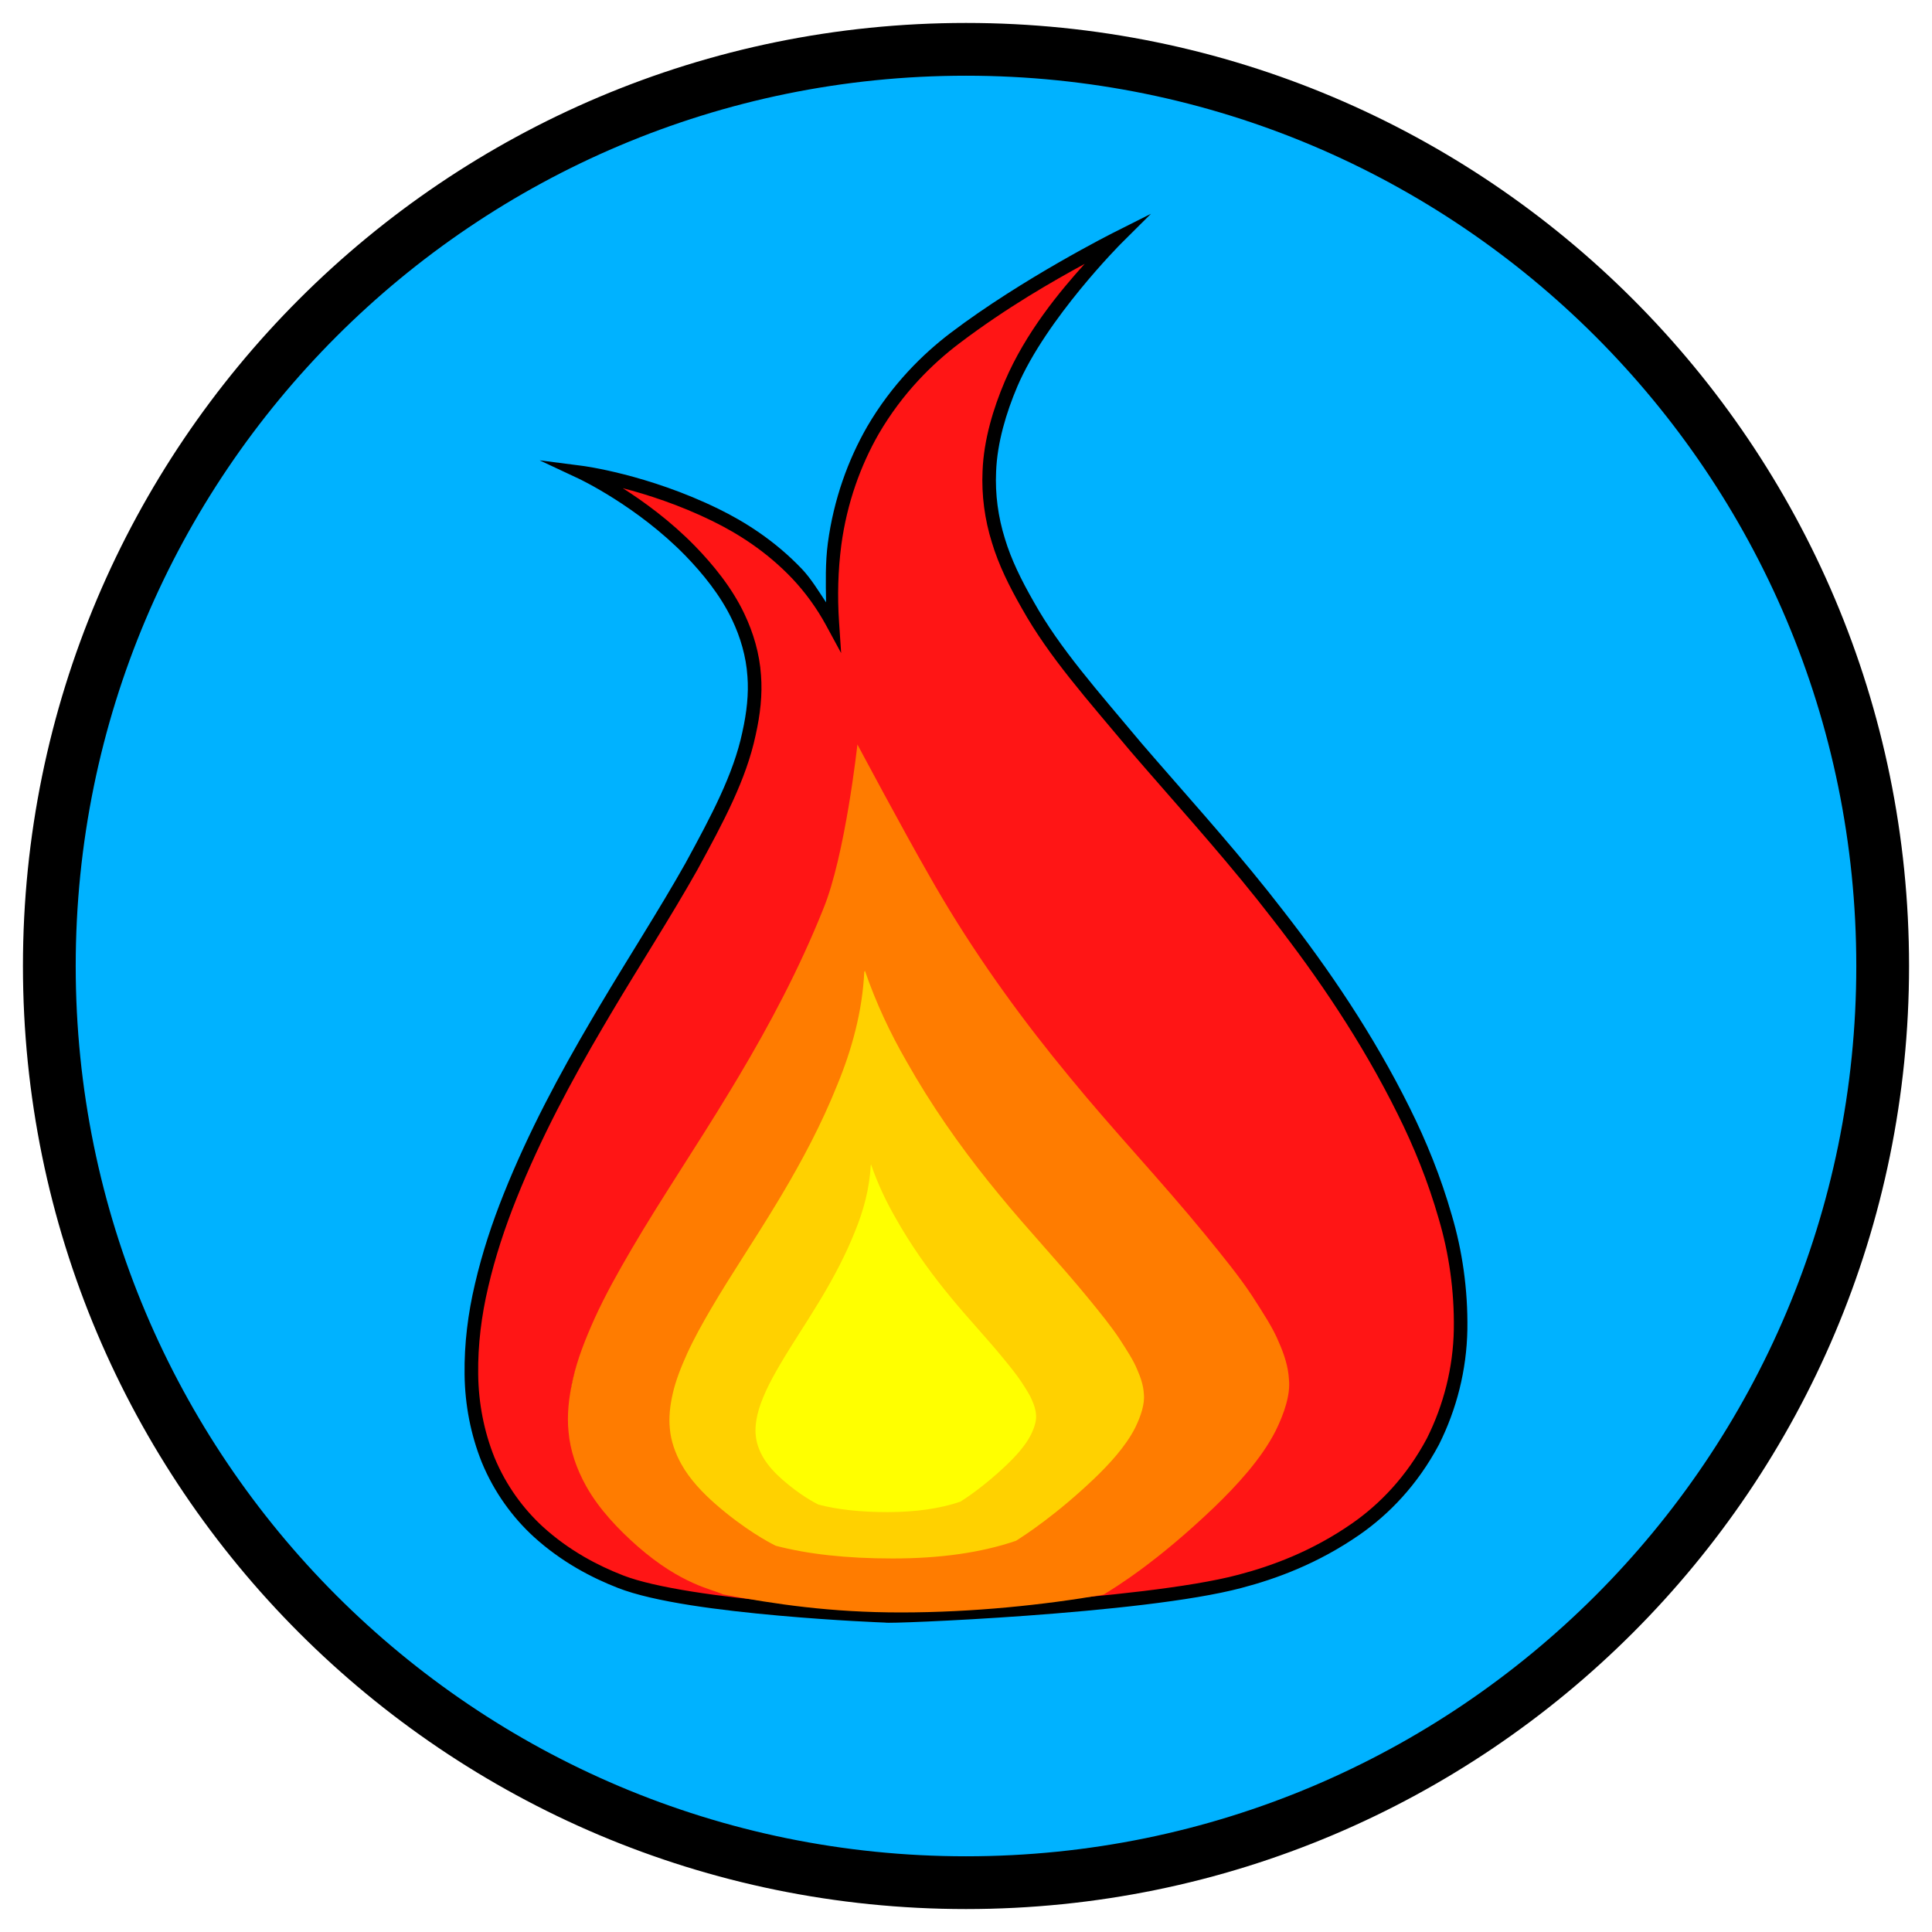
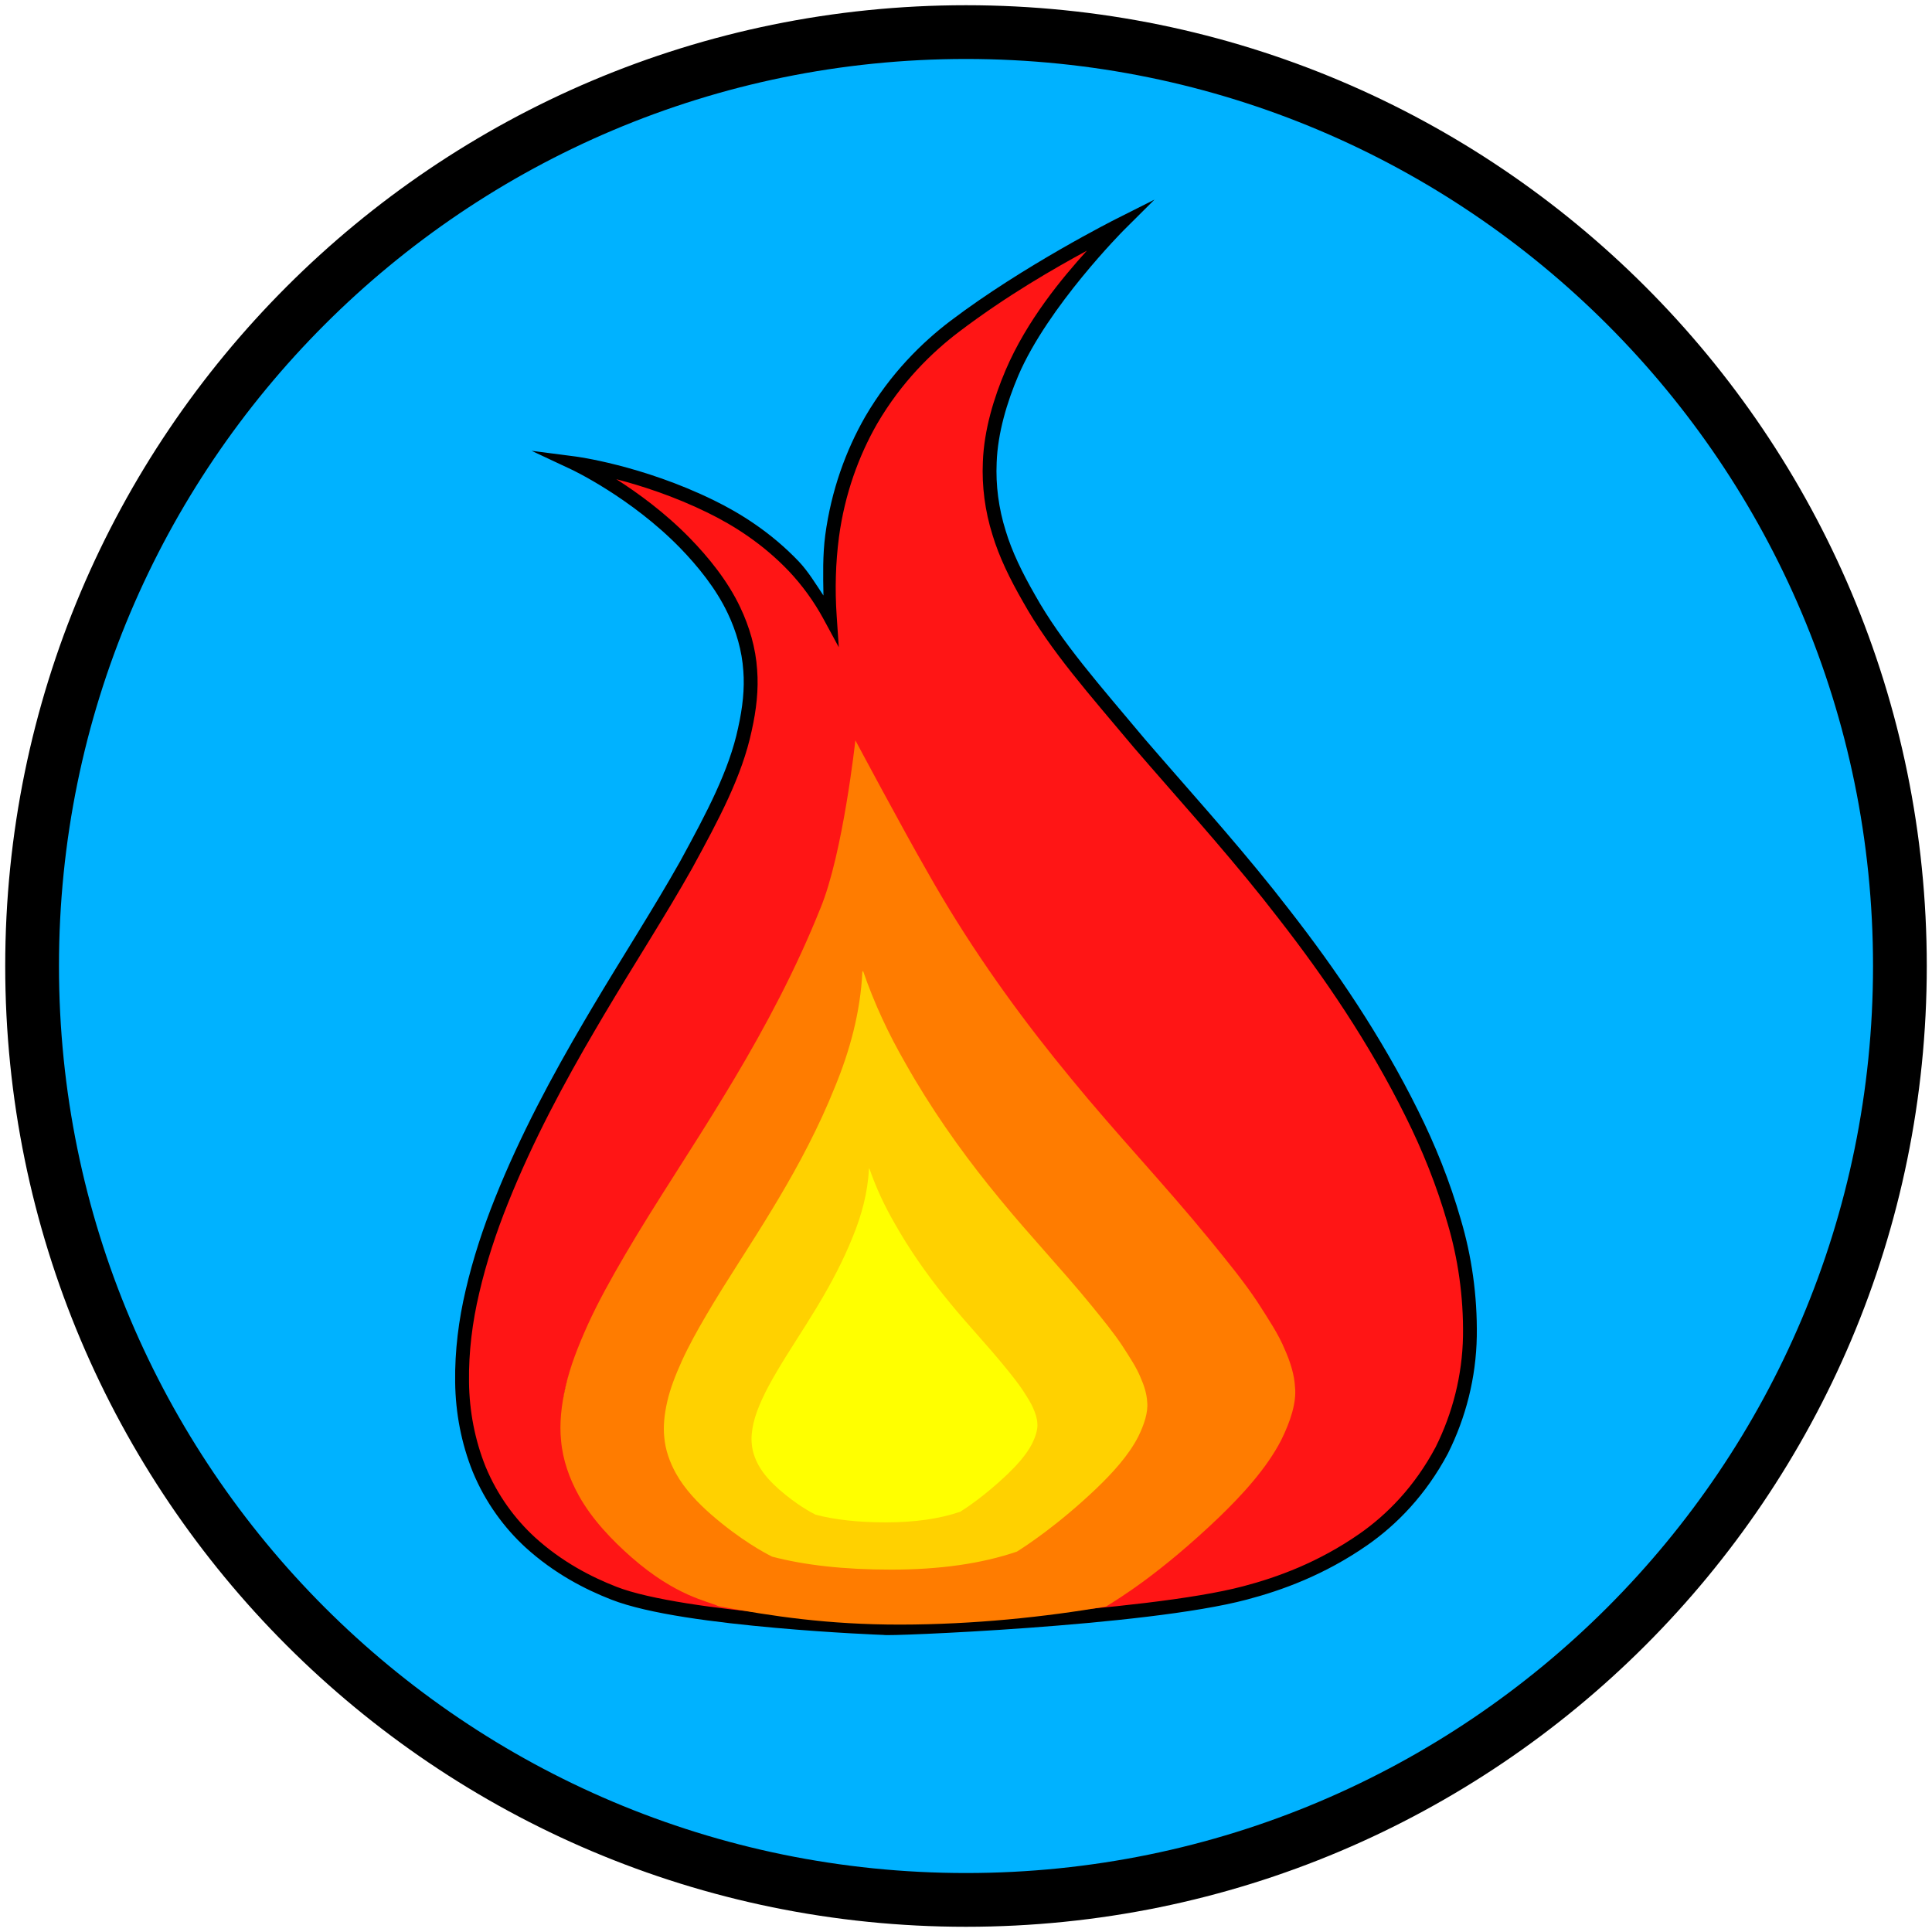
- <svg xmlns="http://www.w3.org/2000/svg" xmlns:xlink="http://www.w3.org/1999/xlink" width="256mm" height="256mm" viewBox="0 0 256 256" version="1.1" id="svg8">
+ <svg xmlns="http://www.w3.org/2000/svg" xmlns:xlink="http://www.w3.org/1999/xlink" width="32mm" height="32mm" viewBox="0 0 32 32" version="1.1" id="svg8">
  <defs id="defs2">
    <linearGradient id="linearGradient1390">
      <stop style="stop-color:#ffb200;stop-opacity:1" offset="0" id="stop1386" />
      <stop style="stop-color:#cb0000;stop-opacity:1" offset="1" id="stop1388" />
    </linearGradient>
    <radialGradient xlink:href="#linearGradient1390" id="radialGradient1392" cx="112.253" cy="236.597" fx="112.253" fy="236.597" r="45.735" gradientUnits="userSpaceOnUse" gradientTransform="matrix(1.497391,-1.284694,1.318743,1.537074,-367.8445,17.14084)" />
  </defs>
-   <g id="layer1" transform="translate(0,-41)">
-     <circle style="opacity:1;fill:#00b2ff;fill-opacity:1;stroke:#000000;stroke-width:6.991;stroke-miterlimit:4;stroke-dasharray:none;stroke-opacity:1" id="path2541" cx="128" cy="169" r="121.464" />
+   <g id="layer1" transform="translate(0,-265)">
    <g id="g2537" transform="matrix(1.353069,0,0,1.353069,-37.75956,-38.07615)" style="stroke:#000000;stroke-width:0;stroke-miterlimit:4;stroke-dasharray:none;stroke-opacity:1">
-       <path style="opacity:1;fill:#ff1515;fill-opacity:1;stroke:none;stroke-width:1.33;stroke-linecap:butt;stroke-linejoin:miter;stroke-miterlimit:6.5;stroke-dasharray:none;stroke-opacity:1" d="m 137.207,81.84 c 0,0 -8.847,4.455 -15.783,9.714 -2.66,2.02 -5.64,4.923 -8.037,9.027 -1.806,3.149 -3.185,6.912 -3.752,11.136 -0.329,2.515 -0.402,5.092 -0.228,7.675 -0.982,-1.813 -2.156,-3.396 -3.421,-4.741 -2.617,-2.754 -5.51,-4.557 -7.994,-5.772 -6.82,-3.344 -13.103,-4.155 -13.103,-4.155 0,0 5.786,2.713 10.611,7.664 1.715,1.766 3.531,3.979 4.7,6.453 0.853,1.787 1.434,3.773 1.564,5.768 0.142,1.803 -0.067,3.701 -0.508,5.664 -0.902,4.255 -3.08,8.328 -5.645,13.033 -2.587,4.594 -5.59,9.229 -8.458,14.065 -0.253,0.427 -0.506,0.857 -0.759,1.29 -3.078,5.241 -6.121,10.884 -8.547,16.956 -1.12,2.799 -2.084,5.704 -2.783,8.716 -0.664,2.813 -1.038,5.74 -0.997,8.701 0.033,2.897 0.588,5.744 1.632,8.353 1.202,2.917 2.971,5.261 4.904,7.041 2.699,2.459 5.611,3.943 8.049,4.894 6.753,2.649 26.179,3.367 26.179,3.367 0,0 -18.05,-3.934 -23.035,-8.293 -1.755,-1.543 -3.516,-2.225 -4.754,-4.467 -0.874,-1.571 -2.188,-3.144 -2.337,-4.903 -0.168,-1.59 -0.475,-3.386 -0.073,-5.157 0.422,-1.856 1.16,-3.735 2.067,-5.749 0.981,-2.152 2.173,-4.291 3.492,-6.544 2.857,-4.875 6.217,-9.824 9.381,-15.074 0.259,-0.427 0.517,-0.856 0.774,-1.287 2.915,-4.891 7.321,-10.386 9.596,-16.074 2.144,-5.19 2.288,-8.049 2.515,-13.863 1.59,4.686 3.485,6.568 5.867,10.699 3.569,6.34 7.653,12.122 11.784,17.283 0.527,0.658 1.057,1.31 1.59,1.955 4.26,5.206 8.647,9.796 12.907,15.001 1.699,2.082 3.212,3.939 4.436,5.786 1.076,1.676 1.998,3.075 2.534,4.393 0.527,1.17 0.913,2.396 0.968,3.538 0.155,1.415 -0.418,3.186 -1.277,4.922 -1.355,2.647 -3.677,5.161 -5.83,7.234 -6.392,6.106 -30.771,10.587 -30.771,10.587 -0.055,0.156 25.111,-0.834 34.656,-3.374 3.305,-0.866 7.334,-2.323 11.375,-5.133 2.748,-1.915 5.466,-4.682 7.539,-8.575 1.674,-3.347 2.639,-7.099 2.705,-10.967 0.058,-3.89 -0.502,-7.625 -1.501,-10.999 -1.064,-3.722 -2.478,-7.192 -4.063,-10.372 -3.564,-7.192 -7.919,-13.559 -12.255,-19.126 -0.523,-0.678 -1.047,-1.346 -1.571,-2.003 -4.096,-5.134 -8.449,-9.921 -12.383,-14.493 -4.303,-5.147 -8.006,-9.275 -10.611,-13.938 -1.24,-2.16 -2.247,-4.217 -2.872,-6.296 -0.698,-2.213 -0.997,-4.533 -0.895,-6.782 0.109,-2.98 1.037,-6.009 2.123,-8.565 2.939,-6.881 10.293,-14.212 10.293,-14.212 z" id="path2509" />
-       <path style="color:#000000;font-style:normal;font-variant:normal;font-weight:normal;font-stretch:normal;font-size:medium;line-height:normal;font-family:sans-serif;font-variant-ligatures:normal;font-variant-position:normal;font-variant-caps:normal;font-variant-numeric:normal;font-variant-alternates:normal;font-feature-settings:normal;text-indent:0;text-align:start;text-decoration:none;text-decoration-line:none;text-decoration-style:solid;text-decoration-color:#000000;letter-spacing:normal;word-spacing:normal;text-transform:none;writing-mode:lr-tb;direction:ltr;text-orientation:mixed;dominant-baseline:auto;baseline-shift:baseline;text-anchor:start;white-space:normal;shape-padding:0;clip-rule:nonzero;display:inline;overflow:visible;visibility:visible;opacity:1;isolation:auto;mix-blend-mode:normal;color-interpolation:sRGB;color-interpolation-filters:linearRGB;solid-color:#000000;solid-opacity:1;vector-effect:none;fill:#000000;fill-opacity:1;fill-rule:nonzero;stroke:none;stroke-width:1.33;stroke-linecap:butt;stroke-linejoin:miter;stroke-miterlimit:6.5;stroke-dasharray:none;stroke-dashoffset:0;stroke-opacity:1;color-rendering:auto;image-rendering:auto;shape-rendering:auto;text-rendering:auto;enable-background:accumulate" d="m 140.621,79.377 -3.713,1.869 c 0,0 -8.876,4.465 -15.885,9.779 h -0.002 c -2.714,2.061 -5.76,5.027 -8.209,9.221 v 0.002 l -0.002,0.004 c -1.847,3.221 -3.254,7.064 -3.834,11.377 v 0.002 0.002 c -0.248,1.902 -0.207,3.852 -0.172,5.797 -0.75,-1.13 -1.471,-2.315 -2.334,-3.232 l -0.002,-0.002 v -0.002 c -2.686,-2.826 -5.65,-4.671 -8.184,-5.91 -6.927,-3.396 -13.311,-4.217 -13.311,-4.217 l -4.221,-0.545 3.854,1.807 c 0,0 5.693,2.678 10.418,7.525 1.685,1.735 3.454,3.903 4.574,6.273 h 0.002 v 0.002 c 0.821,1.72 1.376,3.628 1.5,5.523 v 0.006 l 0.002,0.004 c 0.135,1.716 -0.065,3.547 -0.496,5.465 v 0.004 0.004 c -0.875,4.127 -3.016,8.151 -5.58,12.854 -2.572,4.566 -5.57,9.198 -8.445,14.045 -0.254,0.428 -0.508,0.859 -0.762,1.293 -3.086,5.255 -6.146,10.927 -8.59,17.045 -1.13,2.824 -2.104,5.761 -2.812,8.812 -0.675,2.859 -1.056,5.837 -1.014,8.859 0.034,2.977 0.604,5.903 1.68,8.592 v 0.004 l 0.002,0.002 c 1.242,3.014 3.071,5.437 5.068,7.277 v 0.002 h 0.002 c 2.777,2.53 5.765,4.052 8.254,5.023 3.559,1.396 10.084,2.206 15.805,2.719 5.595,0.501 10.154,0.67 10.361,0.678 2.8e-4,1e-5 0.013,0.002 0.014,0.002 0.047,0.007 0.078,0.008 0.109,0.01 0.022,0.001 0.054,0.001 0.078,0.002 9e-5,0 0.031,0.002 0.031,0.002 v -0.002 c 0.043,0.001 0.079,0.004 0.133,0.004 0.196,7.6e-4 0.472,-0.003 0.826,-0.012 0.708,-0.017 1.727,-0.054 2.98,-0.109 2.507,-0.111 5.951,-0.299 9.697,-0.572 7.492,-0.547 16.156,-1.417 21.049,-2.719 3.354,-0.879 7.464,-2.364 11.586,-5.23 2.826,-1.97 5.622,-4.816 7.746,-8.807 l 0.004,-0.008 0.004,-0.008 c 1.717,-3.433 2.706,-7.282 2.773,-11.254 v -0.002 c 0.059,-3.958 -0.509,-7.756 -1.525,-11.191 l -0.002,-0.006 c -1.076,-3.764 -2.505,-7.269 -4.105,-10.479 v -0.002 c -3.59,-7.243 -7.971,-13.645 -12.324,-19.234 l -0.002,-0.004 c -0.524,-0.68 -1.05,-1.35 -1.576,-2.01 -4.112,-5.153 -8.468,-9.943 -12.393,-14.504 l -0.006,-0.008 c -4.308,-5.153 -7.981,-9.255 -10.535,-13.828 l -0.002,-0.004 -0.002,-0.004 c -1.226,-2.137 -2.209,-4.149 -2.812,-6.156 v -0.004 l -0.002,-0.004 c -0.674,-2.138 -0.964,-4.382 -0.865,-6.551 v -0.004 -0.004 c 0.104,-2.858 1.005,-5.819 2.07,-8.326 v -0.002 c 2.849,-6.669 10.152,-14.002 10.152,-14.002 z m -6.49,4.9 c -2.402,2.661 -5.767,6.687 -7.828,11.514 v 0.002 c -1.106,2.603 -2.062,5.695 -2.176,8.795 -6e-5,0.001 6e-5,0.003 0,0.004 -2e-5,6.4e-4 3e-5,0.001 0,0.002 -0.105,2.323 0.203,4.713 0.922,6.996 0.647,2.15 1.677,4.249 2.928,6.43 2.655,4.752 6.387,8.904 10.682,14.041 l 0.004,0.002 0.002,0.004 c 3.943,4.582 8.291,9.363 12.369,14.475 0.523,0.655 1.044,1.319 1.564,1.994 v 0.002 l 0.002,0.002 c 4.318,5.543 8.645,11.873 12.184,19.012 v 0.002 c 1.57,3.148 2.969,6.58 4.02,10.258 v 0.004 l 0.002,0.002 c 0.98,3.311 1.53,6.981 1.473,10.801 -0.064,3.763 -1.004,7.415 -2.633,10.674 -2.019,3.79 -4.658,6.472 -7.326,8.332 -3.959,2.753 -7.906,4.184 -11.162,5.037 h -0.002 c -4.653,1.238 -13.344,2.133 -20.807,2.678 -2.564,0.187 -4.562,0.283 -6.637,0.393 2.346,-0.513 2.871,-0.528 6.121,-1.416 6.925,-1.892 14.624,-4.456 18.066,-7.744 h 0.002 v -0.002 c 2.174,-2.094 4.544,-4.641 5.961,-7.41 l 0.002,-0.004 0.002,-0.004 c 0.884,-1.785 1.514,-3.623 1.34,-5.27 -0.065,-1.257 -0.473,-2.539 -1.016,-3.746 -0.575,-1.409 -1.515,-2.822 -2.586,-4.49 l -0.002,-0.006 -0.002,-0.004 c -1.25,-1.886 -2.778,-3.756 -4.477,-5.838 -4.28,-5.231 -8.669,-9.821 -12.908,-15.002 v -0.002 c -0.531,-0.643 -1.059,-1.292 -1.584,-1.947 -4.113,-5.139 -8.177,-10.892 -11.725,-17.193 l -0.002,-0.004 -0.002,-0.002 c -2.415,-4.187 -4.257,-5.995 -5.812,-10.58 l -1.154,-3.402 -0.141,3.59 c -0.227,5.812 -0.35,8.515 -2.465,13.635 l -0.002,0.004 -0.002,0.004 c -2.221,5.55 -6.595,11.022 -9.549,15.979 -0.256,0.429 -0.513,0.857 -0.771,1.283 l -0.002,0.002 c -3.152,5.23 -6.512,10.178 -9.385,15.08 -1.324,2.261 -2.527,4.42 -3.523,6.605 l -0.002,0.002 c -0.915,2.032 -1.669,3.95 -2.107,5.875 -0.439,1.932 -0.109,3.806 0.057,5.361 5.4e-5,6.5e-4 -5.5e-5,0.001 0,0.002 0.174,2.053 1.592,3.68 2.42,5.168 1.339,2.423 3.235,3.182 4.896,4.643 v 0.002 c 2.717,2.376 8.472,4.381 13.635,5.918 1.542,0.459 1.571,0.405 2.896,0.754 -1.574,-0.102 -1.637,-0.06 -3.557,-0.232 -5.681,-0.509 -12.244,-1.38 -15.437,-2.633 l -0.002,-0.002 c -2.386,-0.931 -5.219,-2.376 -7.84,-4.764 l -0.002,-0.002 c -1.865,-1.719 -3.572,-3.98 -4.734,-6.797 l -0.002,-0.006 c -1.011,-2.528 -1.55,-5.292 -1.582,-8.107 v -0.002 c -0.04,-2.899 0.325,-5.772 0.979,-8.539 v -0.002 c 0.69,-2.973 1.644,-5.846 2.754,-8.619 2.407,-6.026 5.433,-11.641 8.502,-16.867 h 0.002 v -0.002 c 0.252,-0.431 0.504,-0.86 0.756,-1.285 2.859,-4.821 5.864,-9.459 8.465,-14.078 l 0.002,-0.004 0.002,-0.004 c 2.565,-4.705 4.781,-8.824 5.711,-13.205 v -0.002 c 0.451,-2.006 0.671,-3.964 0.523,-5.852 v -0.002 c -0.137,-2.094 -0.743,-4.155 -1.627,-6.008 v -0.002 c -1.217,-2.575 -3.079,-4.832 -4.824,-6.629 l -0.002,-0.002 c -2.404,-2.467 -5.02,-4.361 -7.084,-5.678 2.37,0.615 5.514,1.616 8.807,3.23 v 0.002 c 2.433,1.19 5.256,2.951 7.805,5.633 1.226,1.304 2.366,2.841 3.318,4.6 l 1.455,2.684 -0.205,-3.047 c -0.172,-2.54 -0.1,-5.072 0.223,-7.541 v -0.002 c 0.555,-4.132 1.905,-7.811 3.668,-10.887 2.345,-4.015 5.257,-6.855 7.863,-8.834 4.663,-3.536 9.216,-6.127 12.305,-7.807 z m -21.197,53.547 c 1.399,3.046 2.949,5.249 4.816,8.486 l -0.002,-0.006 c 3.591,6.378 7.695,12.19 11.844,17.373 0.529,0.661 1.061,1.313 1.596,1.961 4.28,5.23 8.667,9.82 12.906,15 1.699,2.082 3.198,3.925 4.396,5.732 1.076,1.675 1.976,3.054 2.473,4.275 l 0.004,0.012 0.006,0.012 c 0.505,1.122 0.861,2.282 0.91,3.297 v 0.019 l 0.002,0.019 c 0.129,1.179 -0.379,2.874 -1.211,4.555 -1.293,2.522 -3.566,5 -5.695,7.051 -2.951,2.817 -10.635,5.545 -17.496,7.42 -6.762,1.847 -12.57,2.917 -12.744,2.949 -0.213,-0.047 -4.383,-0.957 -9.365,-2.439 -5.108,-1.52 -10.869,-3.662 -13.137,-5.645 v 0.002 c -1.848,-1.624 -3.475,-2.231 -4.611,-4.289 v -0.002 c -0.92,-1.654 -2.132,-3.172 -2.256,-4.637 v -0.006 l -0.002,-0.008 c -0.171,-1.622 -0.449,-3.335 -0.084,-4.939 0.407,-1.787 1.125,-3.626 2.023,-5.621 v -0.002 c 0.966,-2.118 2.147,-4.236 3.461,-6.48 v -0.002 c 2.841,-4.847 6.199,-9.796 9.375,-15.064 l 0.002,-0.002 c 0.26,-0.428 0.518,-0.857 0.775,-1.289 2.875,-4.825 7.307,-10.337 9.639,-16.16 1.796,-4.347 2.154,-7.444 2.375,-11.572 z" id="path859" />
-       <path id="path2495" d="m 108.519,147.478 c -2.349,5.871 -5.266,11.34 -8.275,16.39 -0.265,0.445 -0.532,0.887 -0.799,1.328 -3.267,5.42 -6.736,10.529 -9.685,15.562 -1.362,2.326 -2.592,4.534 -3.605,6.756 -0.936,2.079 -1.698,4.019 -2.134,5.935 -0.416,1.828 -0.608,3.581 -0.435,5.222 0.153,1.816 0.796,3.644 1.699,5.266 1.278,2.314 3.25,4.344 5.061,5.937 4.345,3.8 7.335,4.196 8.367,4.707 5.131,0.958 10.517,1.772 17.468,1.767 7.021,-0.005 13.978,-0.734 19.798,-1.743 1.244,-0.776 5.147,-3.127 10.815,-8.54 2.222,-2.14 4.62,-4.736 6.018,-7.468 0.887,-1.792 1.479,-3.621 1.319,-5.081 -0.057,-1.179 -0.456,-2.445 -0.999,-3.652 -0.553,-1.361 -1.505,-2.805 -2.616,-4.535 -1.264,-1.907 -2.826,-3.824 -4.58,-5.973 -4.398,-5.374 -8.927,-10.113 -13.325,-15.487 -0.55,-0.666 -1.097,-1.339 -1.641,-2.018 -4.265,-5.328 -8.481,-11.298 -12.166,-17.843 -2.419,-4.195 -6.932,-12.662 -6.932,-12.662 0,0 -1.186,10.888 -3.353,16.133 z" style="opacity:1;fill:#ff7c00;fill-opacity:1;stroke:#000000;stroke-width:0;stroke-miterlimit:4;stroke-dasharray:none;stroke-opacity:1" />
-       <path style="opacity:1;fill:#ffd100;fill-opacity:1;stroke:#000000;stroke-width:0;stroke-miterlimit:4;stroke-dasharray:none;stroke-opacity:1" d="m 112.613,153.518 c -0.022,0.032 -0.045,0.063 -0.068,0.095 -0.187,3.861 -1.209,7.595 -2.635,11.047 -1.546,3.863 -3.465,7.462 -5.445,10.785 -0.174,0.293 -0.35,0.584 -0.526,0.874 -2.149,3.566 -4.432,6.928 -6.373,10.24 -0.896,1.53 -1.705,2.983 -2.372,4.445 -0.616,1.368 -1.117,2.644 -1.404,3.905 -0.274,1.203 -0.4,2.357 -0.286,3.436 0.101,1.195 0.524,2.398 1.118,3.465 0.841,1.523 2.138,2.858 3.33,3.906 2.859,2.5 5.243,3.764 5.922,4.101 3.1,0.814 6.894,1.249 11.468,1.246 4.62,-0.003 8.643,-0.563 12.059,-1.732 0.819,-0.51 3.965,-2.559 7.694,-6.121 1.462,-1.408 3.04,-3.116 3.96,-4.914 0.584,-1.179 0.973,-2.382 0.868,-3.344 -0.037,-0.776 -0.3,-1.609 -0.657,-2.403 -0.364,-0.896 -0.99,-1.846 -1.722,-2.984 -0.832,-1.255 -1.86,-2.516 -3.014,-3.93 -2.894,-3.536 -5.874,-6.654 -8.768,-10.19 -0.362,-0.438 -0.722,-0.881 -1.08,-1.328 -2.806,-3.506 -5.581,-7.434 -8.005,-11.741 -1.592,-2.76 -2.992,-5.732 -4.065,-8.858 z" id="path2529" />
-       <path id="path2531" d="m 113.215,172.494 c -0.013,0.019 -0.027,0.037 -0.04,0.056 -0.111,2.283 -0.715,4.491 -1.558,6.532 -0.914,2.284 -2.049,4.412 -3.22,6.377 -0.103,0.173 -0.207,0.345 -0.311,0.517 -1.271,2.109 -2.621,4.097 -3.768,6.055 -0.53,0.905 -1.008,1.764 -1.403,2.628 -0.364,0.809 -0.661,1.564 -0.83,2.309 -0.162,0.711 -0.237,1.393 -0.169,2.032 0.06,0.707 0.31,1.418 0.661,2.049 0.497,0.9 1.264,1.69 1.969,2.31 1.69,1.478 3.1,2.226 3.502,2.425 1.833,0.481 4.076,0.739 6.781,0.737 2.732,-0.002 5.11,-0.333 7.13,-1.024 0.484,-0.302 2.345,-1.513 4.55,-3.619 0.864,-0.833 1.797,-1.843 2.342,-2.906 0.345,-0.697 0.575,-1.409 0.513,-1.977 -0.022,-0.459 -0.177,-0.951 -0.389,-1.421 -0.215,-0.53 -0.586,-1.091 -1.018,-1.765 -0.492,-0.742 -1.1,-1.488 -1.782,-2.324 -1.711,-2.091 -3.473,-3.935 -5.184,-6.025 -0.214,-0.259 -0.427,-0.521 -0.638,-0.785 -1.659,-2.073 -3.3,-4.396 -4.733,-6.942 -0.941,-1.632 -1.769,-3.389 -2.404,-5.237 z" style="opacity:1;fill:#ffff00;fill-opacity:1;stroke:#000000;stroke-width:0;stroke-miterlimit:4;stroke-dasharray:none;stroke-opacity:1" />
+       <g id="g842" transform="matrix(0.1273498,0,0,0.1273498,24.13041,216.3268)">
+         <circle r="121.464" cy="169" cx="128" id="path2541" style="opacity:1;fill:#00b2ff;fill-opacity:1;stroke:#000000;stroke-width:6.991;stroke-miterlimit:4;stroke-dasharray:none;stroke-opacity:1" transform="matrix(0.7390609,0,0,0.7390609,27.90661,28.14059)" />
+         <path id="path2509" d="m 137.207,81.84 c 0,0 -8.847,4.455 -15.783,9.714 -2.66,2.02 -5.64,4.923 -8.037,9.027 -1.806,3.149 -3.185,6.912 -3.752,11.136 -0.329,2.515 -0.402,5.092 -0.228,7.675 -0.982,-1.813 -2.156,-3.396 -3.421,-4.741 -2.617,-2.754 -5.51,-4.557 -7.994,-5.772 -6.82,-3.344 -13.103,-4.155 -13.103,-4.155 0,0 5.786,2.713 10.611,7.664 1.715,1.766 3.531,3.979 4.7,6.453 0.853,1.787 1.434,3.773 1.564,5.768 0.142,1.803 -0.067,3.701 -0.508,5.664 -0.902,4.255 -3.08,8.328 -5.645,13.033 -2.587,4.594 -5.59,9.229 -8.458,14.065 -0.253,0.427 -0.506,0.857 -0.759,1.29 -3.078,5.241 -6.121,10.884 -8.547,16.956 -1.12,2.799 -2.084,5.704 -2.783,8.716 -0.664,2.813 -1.038,5.74 -0.997,8.701 0.033,2.897 0.588,5.744 1.632,8.353 1.202,2.917 2.971,5.261 4.904,7.041 2.699,2.459 5.611,3.943 8.049,4.894 6.753,2.649 26.179,3.367 26.179,3.367 0,0 -18.05,-3.934 -23.035,-8.293 -1.755,-1.543 -3.516,-2.225 -4.754,-4.467 -0.874,-1.571 -2.188,-3.144 -2.337,-4.903 -0.168,-1.59 -0.475,-3.386 -0.073,-5.157 0.422,-1.856 1.16,-3.735 2.067,-5.749 0.981,-2.152 2.173,-4.291 3.492,-6.544 2.857,-4.875 6.217,-9.824 9.381,-15.074 0.259,-0.427 0.517,-0.856 0.774,-1.287 2.915,-4.891 7.321,-10.386 9.596,-16.074 2.144,-5.19 2.288,-8.049 2.515,-13.863 1.59,4.686 3.485,6.568 5.867,10.699 3.569,6.34 7.653,12.122 11.784,17.283 0.527,0.658 1.057,1.31 1.59,1.955 4.26,5.206 8.647,9.796 12.907,15.001 1.699,2.082 3.212,3.939 4.436,5.786 1.076,1.676 1.998,3.075 2.534,4.393 0.527,1.17 0.913,2.396 0.968,3.538 0.155,1.415 -0.418,3.186 -1.277,4.922 -1.355,2.647 -3.677,5.161 -5.83,7.234 -6.392,6.106 -30.771,10.587 -30.771,10.587 -0.055,0.156 25.111,-0.834 34.656,-3.374 3.305,-0.866 7.334,-2.323 11.375,-5.133 2.748,-1.915 5.466,-4.682 7.539,-8.575 1.674,-3.347 2.639,-7.099 2.705,-10.967 0.058,-3.89 -0.502,-7.625 -1.501,-10.999 -1.064,-3.722 -2.478,-7.192 -4.063,-10.372 -3.564,-7.192 -7.919,-13.559 -12.255,-19.126 -0.523,-0.678 -1.047,-1.346 -1.571,-2.003 -4.096,-5.134 -8.449,-9.921 -12.383,-14.493 -4.303,-5.147 -8.006,-9.275 -10.611,-13.938 -1.24,-2.16 -2.247,-4.217 -2.872,-6.296 -0.698,-2.213 -0.997,-4.533 -0.895,-6.782 0.109,-2.98 1.037,-6.009 2.123,-8.565 2.939,-6.881 10.293,-14.212 10.293,-14.212 z" style="opacity:1;fill:#ff1515;fill-opacity:1;stroke:none;stroke-width:1.33;stroke-linecap:butt;stroke-linejoin:miter;stroke-miterlimit:6.5;stroke-dasharray:none;stroke-opacity:1" />
+         <path id="path859" d="m 140.621,79.377 -3.713,1.869 c 0,0 -8.876,4.465 -15.885,9.779 h -0.002 c -2.714,2.061 -5.76,5.027 -8.209,9.221 v 0.002 l -0.002,0.004 c -1.847,3.221 -3.254,7.064 -3.834,11.377 v 0.002 0.002 c -0.248,1.902 -0.207,3.852 -0.172,5.797 -0.75,-1.13 -1.471,-2.315 -2.334,-3.232 l -0.002,-0.002 v -0.002 c -2.686,-2.826 -5.65,-4.671 -8.184,-5.91 -6.927,-3.396 -13.311,-4.217 -13.311,-4.217 l -4.221,-0.545 3.854,1.807 c 0,0 5.693,2.678 10.418,7.525 1.685,1.735 3.454,3.903 4.574,6.273 h 0.002 v 0.002 c 0.821,1.72 1.376,3.628 1.5,5.523 v 0.006 l 0.002,0.004 c 0.135,1.716 -0.065,3.547 -0.496,5.465 v 0.004 0.004 c -0.875,4.127 -3.016,8.151 -5.58,12.854 -2.572,4.566 -5.57,9.198 -8.445,14.045 -0.254,0.428 -0.508,0.859 -0.762,1.293 -3.086,5.255 -6.146,10.927 -8.59,17.045 -1.13,2.824 -2.104,5.761 -2.812,8.812 -0.675,2.859 -1.056,5.837 -1.014,8.859 0.034,2.977 0.604,5.903 1.68,8.592 v 0.004 l 0.002,0.002 c 1.242,3.014 3.071,5.437 5.068,7.277 v 0.002 h 0.002 c 2.777,2.53 5.765,4.052 8.254,5.023 3.559,1.396 10.084,2.206 15.805,2.719 5.595,0.501 10.154,0.67 10.361,0.678 2.8e-4,1e-5 0.013,0.002 0.014,0.002 0.047,0.007 0.078,0.008 0.109,0.01 0.022,0.001 0.054,0.001 0.078,0.002 9e-5,0 0.031,0.002 0.031,0.002 v -0.002 c 0.043,0.001 0.079,0.004 0.133,0.004 0.196,7.6e-4 0.472,-0.003 0.826,-0.012 0.708,-0.017 1.727,-0.054 2.98,-0.109 2.507,-0.111 5.951,-0.299 9.697,-0.572 7.492,-0.547 16.156,-1.417 21.049,-2.719 3.354,-0.879 7.464,-2.364 11.586,-5.23 2.826,-1.97 5.622,-4.816 7.746,-8.807 l 0.004,-0.008 0.004,-0.008 c 1.717,-3.433 2.706,-7.282 2.773,-11.254 v -0.002 c 0.059,-3.958 -0.509,-7.756 -1.525,-11.191 l -0.002,-0.006 c -1.076,-3.764 -2.505,-7.269 -4.105,-10.479 v -0.002 c -3.59,-7.243 -7.971,-13.645 -12.324,-19.234 l -0.002,-0.004 c -0.524,-0.68 -1.05,-1.35 -1.576,-2.01 -4.112,-5.153 -8.468,-9.943 -12.393,-14.504 l -0.006,-0.008 c -4.308,-5.153 -7.981,-9.255 -10.535,-13.828 l -0.002,-0.004 -0.002,-0.004 c -1.226,-2.137 -2.209,-4.149 -2.812,-6.156 v -0.004 l -0.002,-0.004 c -0.674,-2.138 -0.964,-4.382 -0.865,-6.551 v -0.004 -0.004 c 0.104,-2.858 1.005,-5.819 2.07,-8.326 v -0.002 c 2.849,-6.669 10.152,-14.002 10.152,-14.002 z m -6.49,4.9 c -2.402,2.661 -5.767,6.687 -7.828,11.514 v 0.002 c -1.106,2.603 -2.062,5.695 -2.176,8.795 -6e-5,10e-4 6e-5,0.003 0,0.004 -2e-5,6.4e-4 3e-5,0.001 0,0.002 -0.105,2.323 0.203,4.713 0.922,6.996 0.647,2.15 1.677,4.249 2.928,6.43 2.655,4.752 6.387,8.904 10.682,14.041 l 0.004,0.002 0.002,0.004 c 3.943,4.582 8.291,9.363 12.369,14.475 0.523,0.655 1.044,1.319 1.564,1.994 v 0.002 l 0.002,0.002 c 4.318,5.543 8.645,11.873 12.184,19.012 v 0.002 c 1.57,3.148 2.969,6.58 4.02,10.258 v 0.004 l 0.002,0.002 c 0.98,3.311 1.53,6.981 1.473,10.801 -0.064,3.763 -1.004,7.415 -2.633,10.674 -2.019,3.79 -4.658,6.472 -7.326,8.332 -3.959,2.753 -7.906,4.184 -11.162,5.037 h -0.002 c -4.653,1.238 -13.344,2.133 -20.807,2.678 -2.564,0.187 -4.562,0.283 -6.637,0.393 2.346,-0.513 2.871,-0.528 6.121,-1.416 6.925,-1.892 14.624,-4.456 18.066,-7.744 h 0.002 v -0.002 c 2.174,-2.094 4.544,-4.641 5.961,-7.41 l 0.002,-0.004 0.002,-0.004 c 0.884,-1.785 1.514,-3.623 1.34,-5.27 -0.065,-1.257 -0.473,-2.539 -1.016,-3.746 -0.575,-1.409 -1.515,-2.822 -2.586,-4.49 l -0.002,-0.006 -0.002,-0.004 c -1.25,-1.886 -2.778,-3.756 -4.477,-5.838 -4.28,-5.231 -8.669,-9.821 -12.908,-15.002 v -0.002 c -0.531,-0.643 -1.059,-1.292 -1.584,-1.947 -4.113,-5.139 -8.177,-10.892 -11.725,-17.193 l -0.002,-0.004 -0.002,-0.002 c -2.415,-4.187 -4.257,-5.995 -5.812,-10.58 l -1.154,-3.402 -0.141,3.59 c -0.227,5.812 -0.35,8.515 -2.465,13.635 l -0.002,0.004 -0.002,0.004 c -2.221,5.55 -6.595,11.022 -9.549,15.979 -0.256,0.429 -0.513,0.857 -0.771,1.283 l -0.002,0.002 c -3.152,5.23 -6.512,10.178 -9.385,15.08 -1.324,2.261 -2.527,4.42 -3.523,6.605 l -0.002,0.002 c -0.915,2.032 -1.669,3.95 -2.107,5.875 -0.439,1.932 -0.109,3.806 0.057,5.361 5.4e-5,6.5e-4 -5.5e-5,10e-4 0,0.002 0.174,2.053 1.592,3.68 2.42,5.168 1.339,2.423 3.235,3.182 4.896,4.643 v 0.002 c 2.717,2.376 8.472,4.381 13.635,5.918 1.542,0.459 1.571,0.405 2.896,0.754 -1.574,-0.102 -1.637,-0.06 -3.557,-0.232 -5.681,-0.509 -12.244,-1.38 -15.438,-2.633 l -0.002,-0.002 c -2.386,-0.931 -5.219,-2.376 -7.84,-4.764 l -0.002,-0.002 c -1.865,-1.719 -3.572,-3.98 -4.734,-6.797 l -0.002,-0.006 c -1.011,-2.528 -1.55,-5.292 -1.582,-8.107 v -0.002 c -0.04,-2.899 0.325,-5.772 0.979,-8.539 v -0.002 c 0.69,-2.973 1.644,-5.846 2.754,-8.619 2.407,-6.026 5.433,-11.641 8.502,-16.867 h 0.002 v -0.002 c 0.252,-0.431 0.504,-0.86 0.756,-1.285 2.859,-4.821 5.864,-9.459 8.465,-14.078 l 0.002,-0.004 0.002,-0.004 c 2.565,-4.705 4.781,-8.824 5.711,-13.205 v -0.002 c 0.451,-2.006 0.671,-3.964 0.523,-5.852 v -0.002 c -0.137,-2.094 -0.743,-4.155 -1.627,-6.008 v -0.002 c -1.217,-2.575 -3.079,-4.832 -4.824,-6.629 l -0.002,-0.002 c -2.404,-2.467 -5.02,-4.361 -7.084,-5.678 2.37,0.615 5.514,1.616 8.807,3.23 v 0.002 c 2.433,1.19 5.256,2.951 7.805,5.633 1.226,1.304 2.366,2.841 3.318,4.6 l 1.455,2.684 -0.205,-3.047 c -0.172,-2.54 -0.1,-5.072 0.223,-7.541 v -0.002 c 0.555,-4.132 1.905,-7.811 3.668,-10.887 2.345,-4.015 5.257,-6.855 7.863,-8.834 4.663,-3.536 9.216,-6.127 12.305,-7.807 z m -21.197,53.547 c 1.399,3.046 2.949,5.249 4.816,8.486 l -0.002,-0.006 c 3.591,6.378 7.695,12.19 11.844,17.373 0.529,0.661 1.061,1.313 1.596,1.961 4.28,5.23 8.667,9.82 12.906,15 1.699,2.082 3.198,3.925 4.396,5.732 1.076,1.675 1.976,3.054 2.473,4.275 l 0.004,0.012 0.006,0.012 c 0.505,1.122 0.861,2.282 0.91,3.297 v 0.019 l 0.002,0.019 c 0.129,1.179 -0.379,2.874 -1.211,4.555 -1.293,2.522 -3.566,5 -5.695,7.051 -2.951,2.817 -10.635,5.545 -17.496,7.42 -6.762,1.847 -12.57,2.917 -12.744,2.949 -0.213,-0.047 -4.383,-0.957 -9.365,-2.439 -5.108,-1.52 -10.869,-3.662 -13.137,-5.645 v 0.002 c -1.848,-1.624 -3.475,-2.231 -4.611,-4.289 v -0.002 c -0.92,-1.654 -2.132,-3.172 -2.256,-4.637 v -0.006 l -0.002,-0.008 c -0.171,-1.622 -0.449,-3.335 -0.084,-4.939 0.407,-1.787 1.125,-3.626 2.023,-5.621 v -0.002 c 0.966,-2.118 2.147,-4.236 3.461,-6.48 v -0.002 c 2.841,-4.847 6.199,-9.796 9.375,-15.064 l 0.002,-0.002 c 0.26,-0.428 0.518,-0.857 0.775,-1.289 2.875,-4.825 7.307,-10.337 9.639,-16.16 1.796,-4.347 2.154,-7.444 2.375,-11.572 z" style="color:#000000;font-style:normal;font-variant:normal;font-weight:normal;font-stretch:normal;font-size:medium;line-height:normal;font-family:sans-serif;font-variant-ligatures:normal;font-variant-position:normal;font-variant-caps:normal;font-variant-numeric:normal;font-variant-alternates:normal;font-feature-settings:normal;text-indent:0;text-align:start;text-decoration:none;text-decoration-line:none;text-decoration-style:solid;text-decoration-color:#000000;letter-spacing:normal;word-spacing:normal;text-transform:none;writing-mode:lr-tb;direction:ltr;text-orientation:mixed;dominant-baseline:auto;baseline-shift:baseline;text-anchor:start;white-space:normal;shape-padding:0;clip-rule:nonzero;display:inline;overflow:visible;visibility:visible;opacity:1;isolation:auto;mix-blend-mode:normal;color-interpolation:sRGB;color-interpolation-filters:linearRGB;solid-color:#000000;solid-opacity:1;vector-effect:none;fill:#000000;fill-opacity:1;fill-rule:nonzero;stroke:none;stroke-width:1.33;stroke-linecap:butt;stroke-linejoin:miter;stroke-miterlimit:6.5;stroke-dasharray:none;stroke-dashoffset:0;stroke-opacity:1;color-rendering:auto;image-rendering:auto;shape-rendering:auto;text-rendering:auto;enable-background:accumulate" />
+         <path style="opacity:1;fill:#ff7c00;fill-opacity:1;stroke:#000000;stroke-width:0;stroke-miterlimit:4;stroke-dasharray:none;stroke-opacity:1" d="m 108.519,147.478 c -2.349,5.871 -5.266,11.34 -8.275,16.39 -0.265,0.445 -0.532,0.887 -0.799,1.328 -3.267,5.42 -6.736,10.529 -9.685,15.562 -1.362,2.326 -2.592,4.534 -3.605,6.756 -0.936,2.079 -1.698,4.019 -2.134,5.935 -0.416,1.828 -0.608,3.581 -0.435,5.222 0.153,1.816 0.796,3.644 1.699,5.266 1.278,2.314 3.25,4.344 5.061,5.937 4.345,3.8 7.335,4.196 8.367,4.707 5.131,0.958 10.517,1.772 17.468,1.767 7.021,-0.005 13.978,-0.734 19.798,-1.743 1.244,-0.776 5.147,-3.127 10.815,-8.54 2.222,-2.14 4.62,-4.736 6.018,-7.468 0.887,-1.792 1.479,-3.621 1.319,-5.081 -0.057,-1.179 -0.456,-2.445 -0.999,-3.652 -0.553,-1.361 -1.505,-2.805 -2.616,-4.535 -1.264,-1.907 -2.826,-3.824 -4.58,-5.973 -4.398,-5.374 -8.927,-10.113 -13.325,-15.487 -0.55,-0.666 -1.097,-1.339 -1.641,-2.018 -4.265,-5.328 -8.481,-11.298 -12.166,-17.843 -2.419,-4.195 -6.932,-12.662 -6.932,-12.662 0,0 -1.186,10.888 -3.353,16.133 z" id="path2495" />
+         <path id="path2529" d="m 112.613,153.518 c -0.022,0.032 -0.045,0.063 -0.068,0.095 -0.187,3.861 -1.209,7.595 -2.635,11.047 -1.546,3.863 -3.465,7.462 -5.445,10.785 -0.174,0.293 -0.35,0.584 -0.526,0.874 -2.149,3.566 -4.432,6.928 -6.373,10.24 -0.896,1.53 -1.705,2.983 -2.372,4.445 -0.616,1.368 -1.117,2.644 -1.404,3.905 -0.274,1.203 -0.4,2.357 -0.286,3.436 0.101,1.195 0.524,2.398 1.118,3.465 0.841,1.523 2.138,2.858 3.33,3.906 2.859,2.5 5.243,3.764 5.922,4.101 3.1,0.814 6.894,1.249 11.468,1.246 4.62,-0.003 8.643,-0.563 12.059,-1.732 0.819,-0.51 3.965,-2.559 7.694,-6.121 1.462,-1.408 3.04,-3.116 3.96,-4.914 0.584,-1.179 0.973,-2.382 0.868,-3.344 -0.037,-0.776 -0.3,-1.609 -0.657,-2.403 -0.364,-0.896 -0.99,-1.846 -1.722,-2.984 -0.832,-1.255 -1.86,-2.516 -3.014,-3.93 -2.894,-3.536 -5.874,-6.654 -8.768,-10.19 -0.362,-0.438 -0.722,-0.881 -1.08,-1.328 -2.806,-3.506 -5.581,-7.434 -8.005,-11.741 -1.592,-2.76 -2.992,-5.732 -4.065,-8.858 z" style="opacity:1;fill:#ffd100;fill-opacity:1;stroke:#000000;stroke-width:0;stroke-miterlimit:4;stroke-dasharray:none;stroke-opacity:1" />
+         <path style="opacity:1;fill:#ffff00;fill-opacity:1;stroke:#000000;stroke-width:0;stroke-miterlimit:4;stroke-dasharray:none;stroke-opacity:1" d="m 113.215,172.494 c -0.013,0.019 -0.027,0.037 -0.04,0.056 -0.111,2.283 -0.715,4.491 -1.558,6.532 -0.914,2.284 -2.049,4.412 -3.22,6.377 -0.103,0.173 -0.207,0.345 -0.311,0.517 -1.271,2.109 -2.621,4.097 -3.768,6.055 -0.53,0.905 -1.008,1.764 -1.403,2.628 -0.364,0.809 -0.661,1.564 -0.83,2.309 -0.162,0.711 -0.237,1.393 -0.169,2.032 0.06,0.707 0.31,1.418 0.661,2.049 0.497,0.9 1.264,1.69 1.969,2.31 1.69,1.478 3.1,2.226 3.502,2.425 1.833,0.481 4.076,0.739 6.781,0.737 2.732,-0.002 5.11,-0.333 7.13,-1.024 0.484,-0.302 2.345,-1.513 4.55,-3.619 0.864,-0.833 1.797,-1.843 2.342,-2.906 0.345,-0.697 0.575,-1.409 0.513,-1.977 -0.022,-0.459 -0.177,-0.951 -0.389,-1.421 -0.215,-0.53 -0.586,-1.091 -1.018,-1.765 -0.492,-0.742 -1.1,-1.488 -1.782,-2.324 -1.711,-2.091 -3.473,-3.935 -5.184,-6.025 -0.214,-0.259 -0.427,-0.521 -0.638,-0.785 -1.659,-2.073 -3.3,-4.396 -4.733,-6.942 -0.941,-1.632 -1.769,-3.389 -2.404,-5.237 z" id="path2531" />
+       </g>
    </g>
  </g>
</svg>
